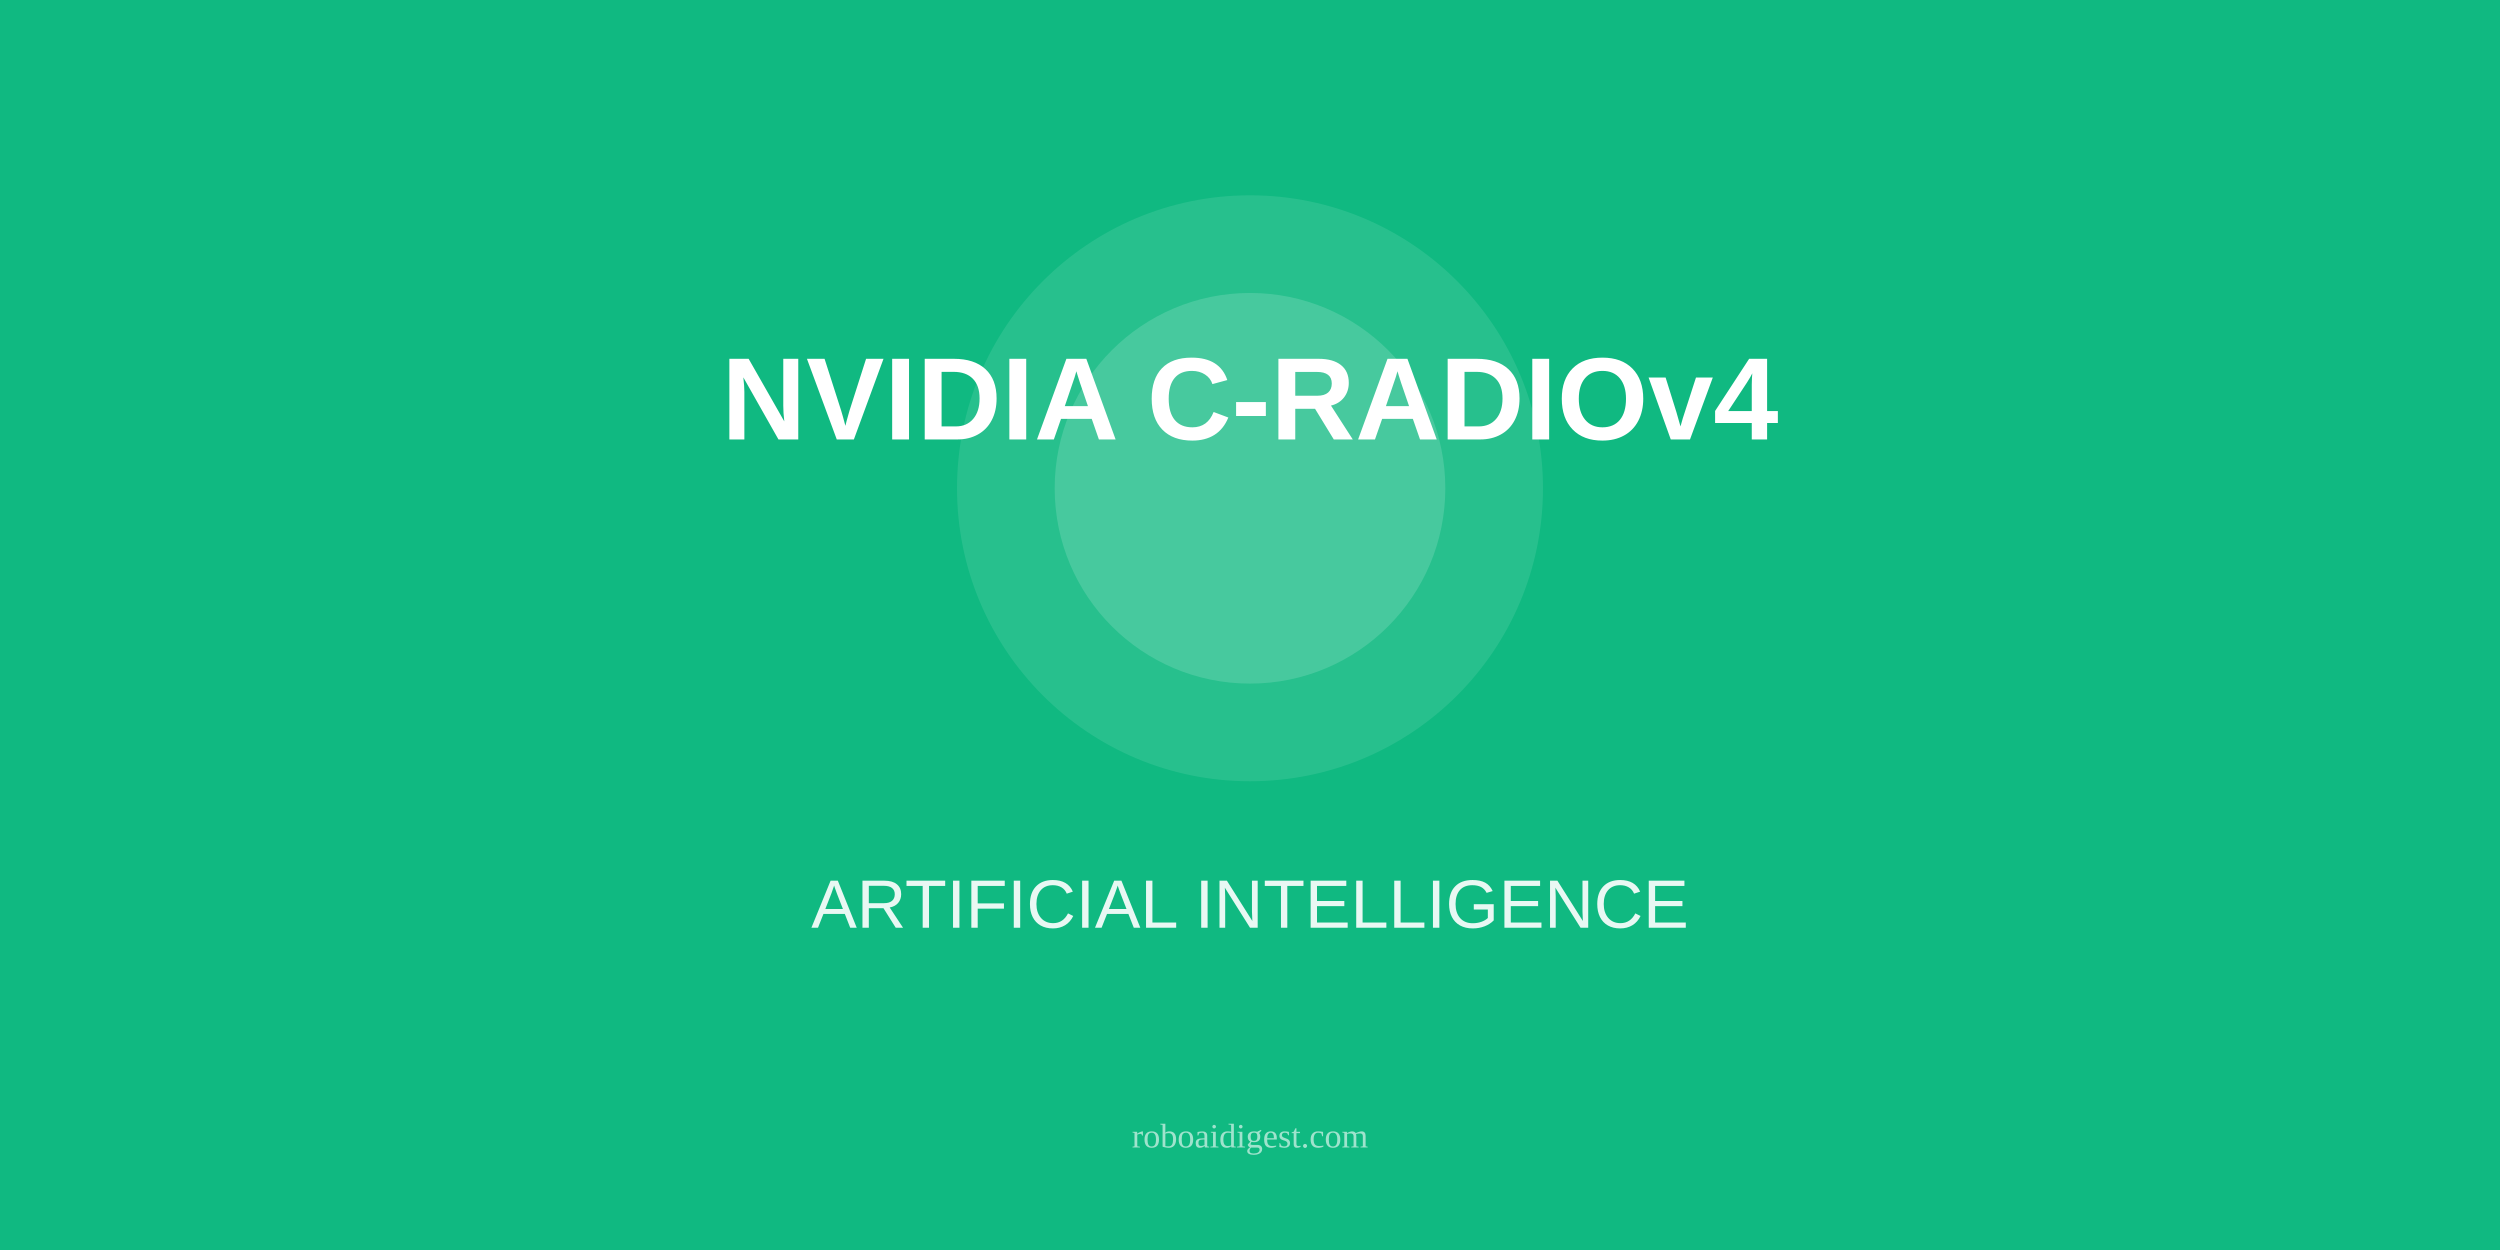
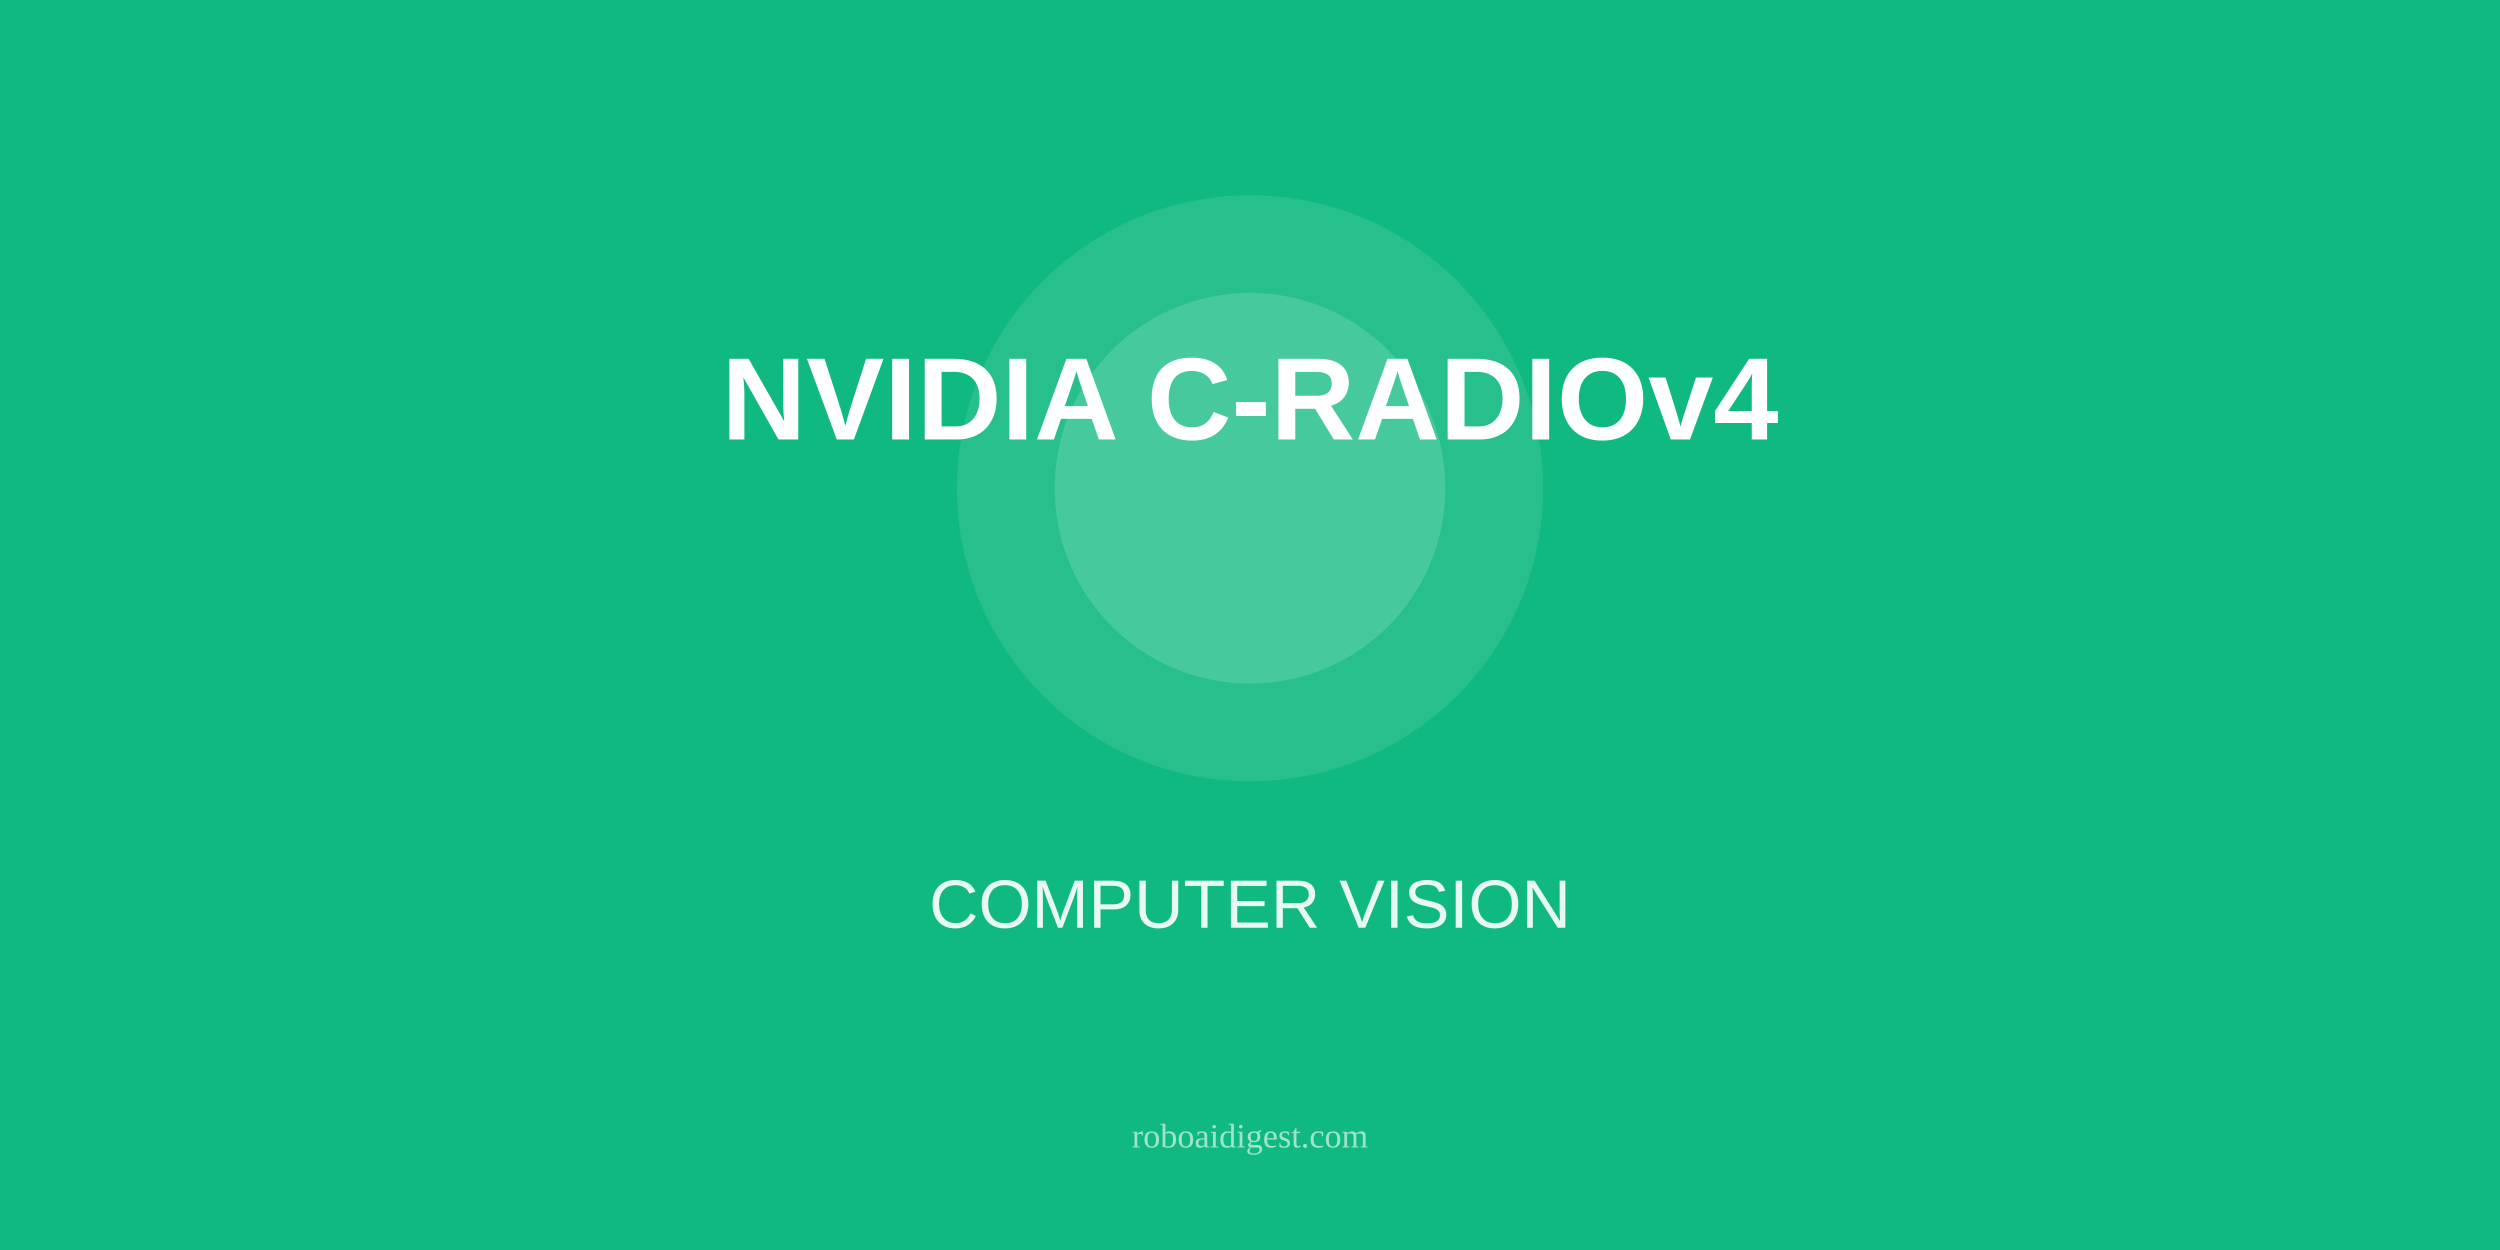
<svg xmlns="http://www.w3.org/2000/svg" width="1024" height="512">
  <rect width="1024" height="512" fill="#10b981" />
  <circle cx="512" cy="200" r="120" fill="white" opacity="0.1" />
  <circle cx="512" cy="200" r="80" fill="white" opacity="0.15" />
  <text x="512" y="180" font-size="48" font-weight="bold" fill="white" text-anchor="middle" font-family="Arial,sans-serif">
    NVIDIA C-RADIOv4
  </text>
  <text x="512" y="380" font-size="28" fill="white" text-anchor="middle" opacity="0.9" font-family="Arial,sans-serif">
-     ARTIFICIAL INTELLIGENCE
+     COMPUTER VISION
  </text>
  <text x="512" y="470" font-size="14" fill="white" opacity="0.6" text-anchor="middle">roboaidigest.com</text>
</svg>
